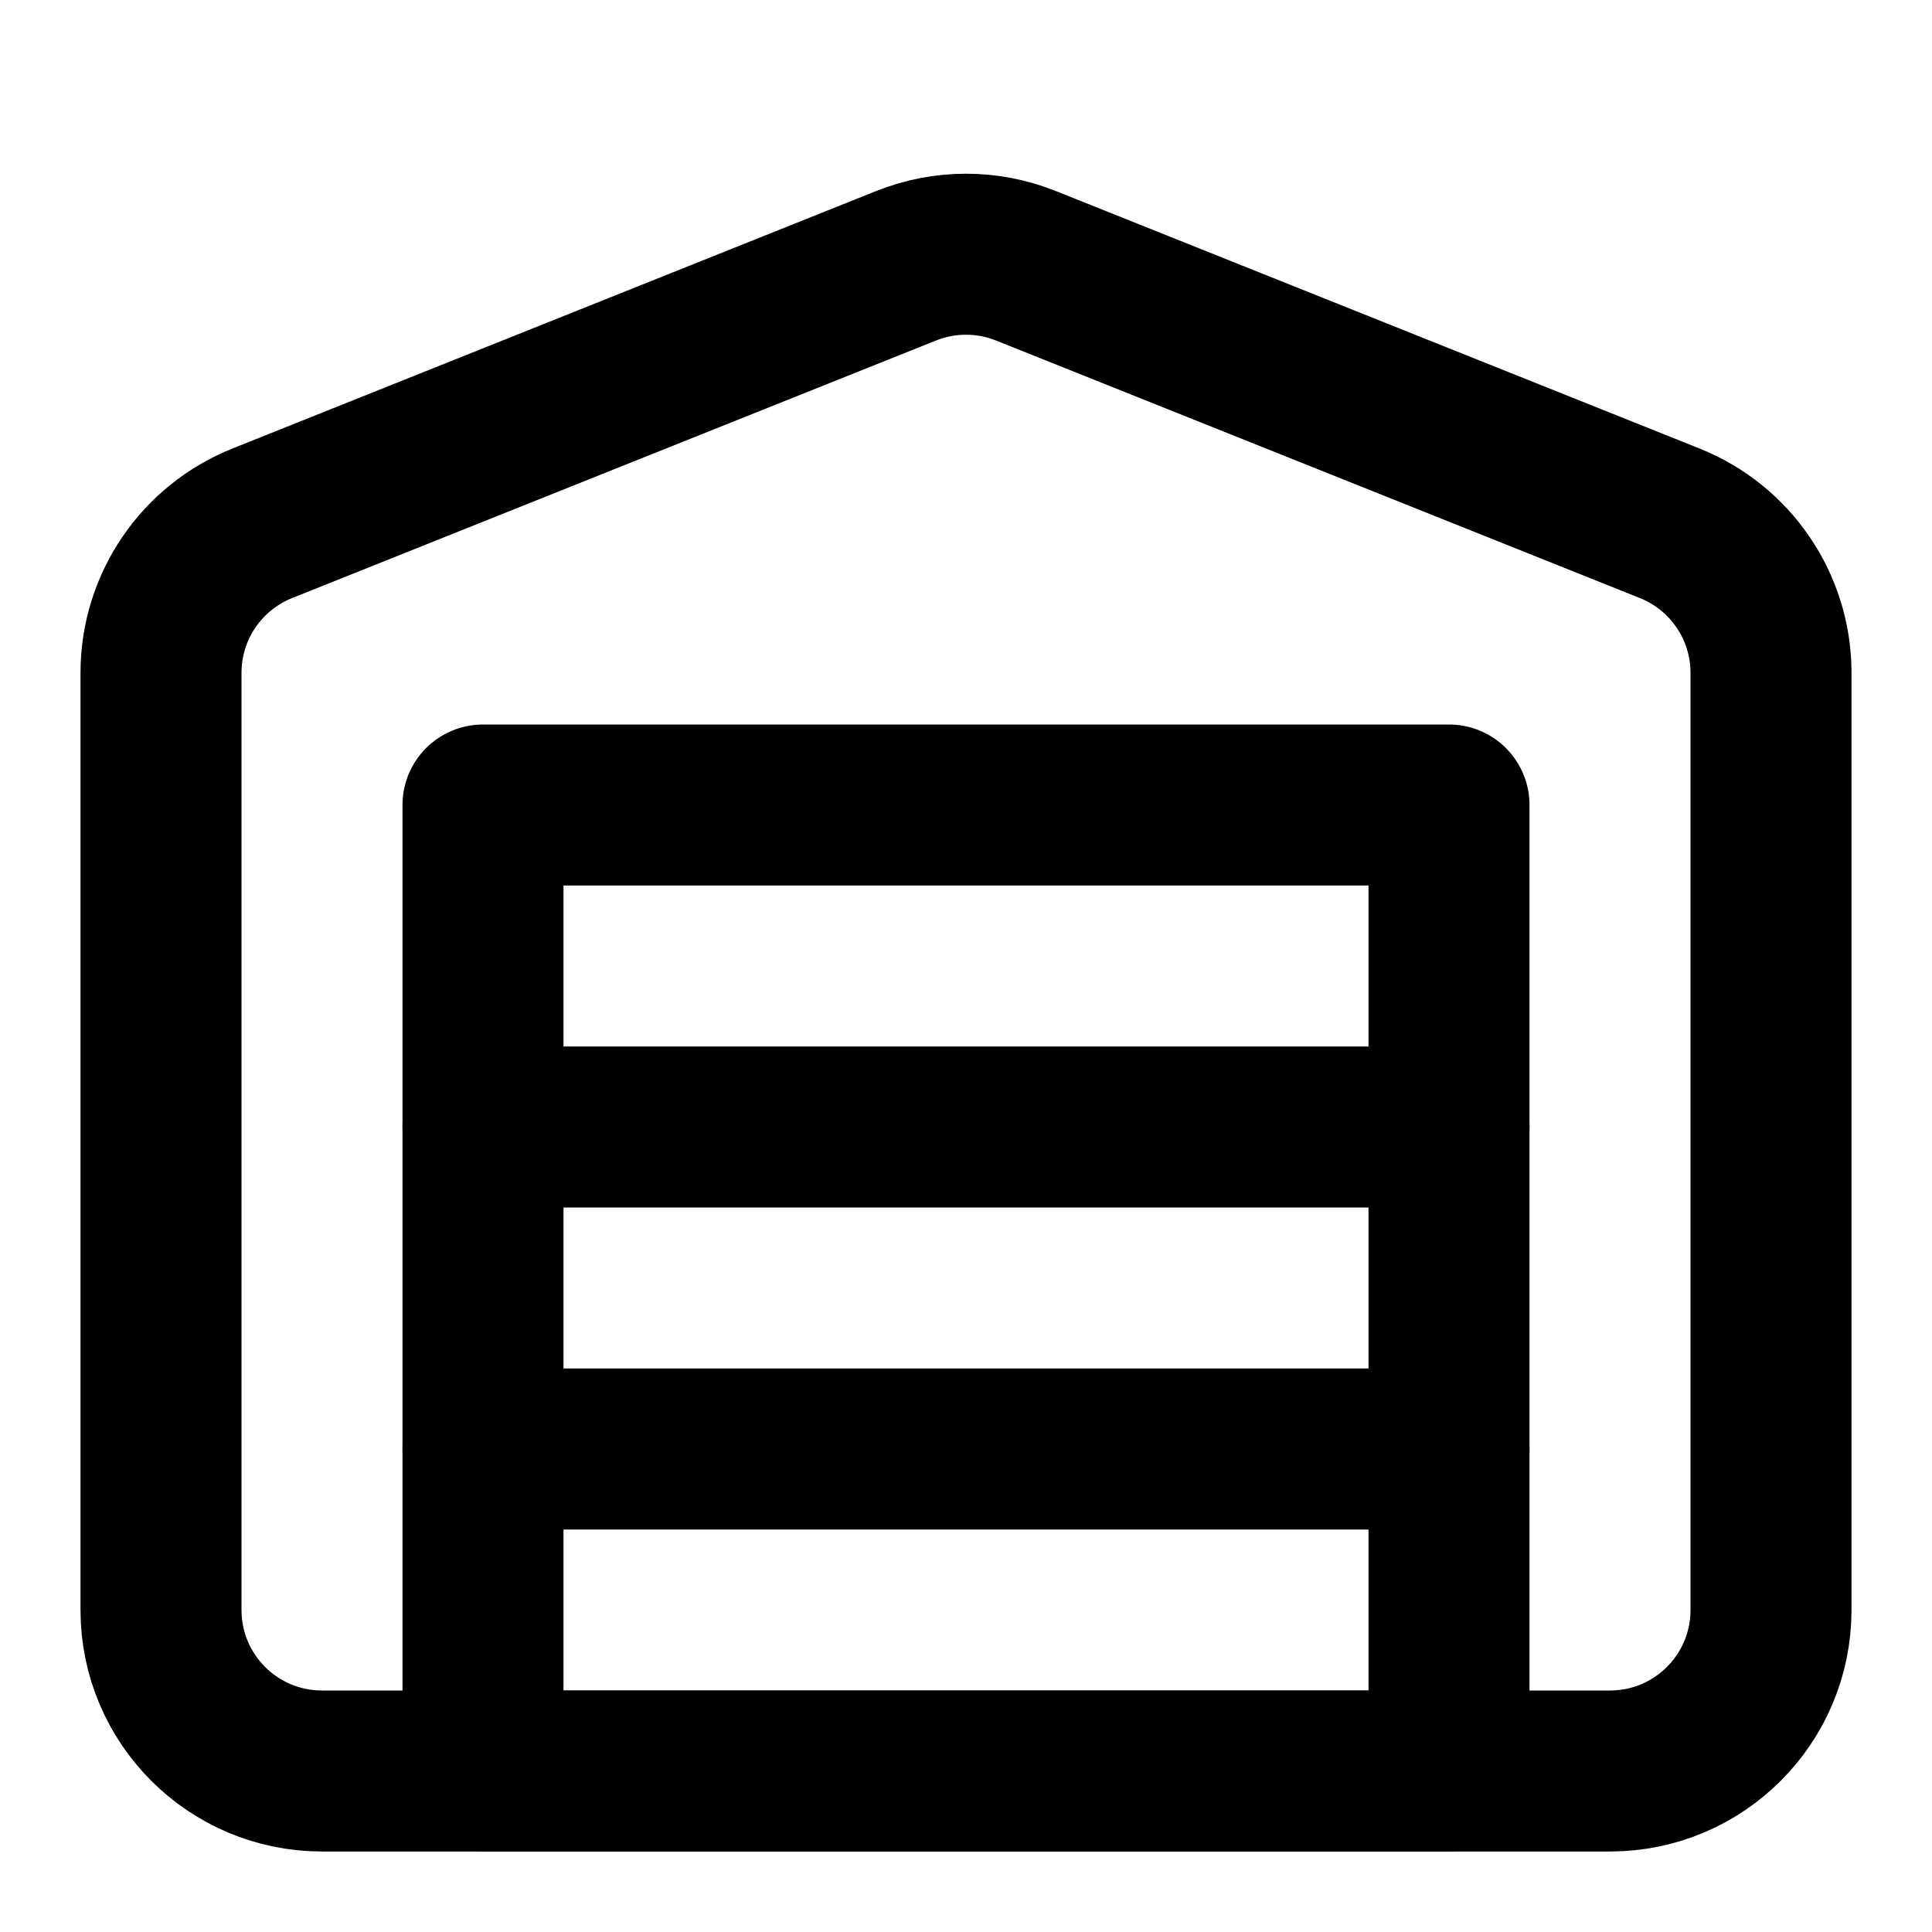
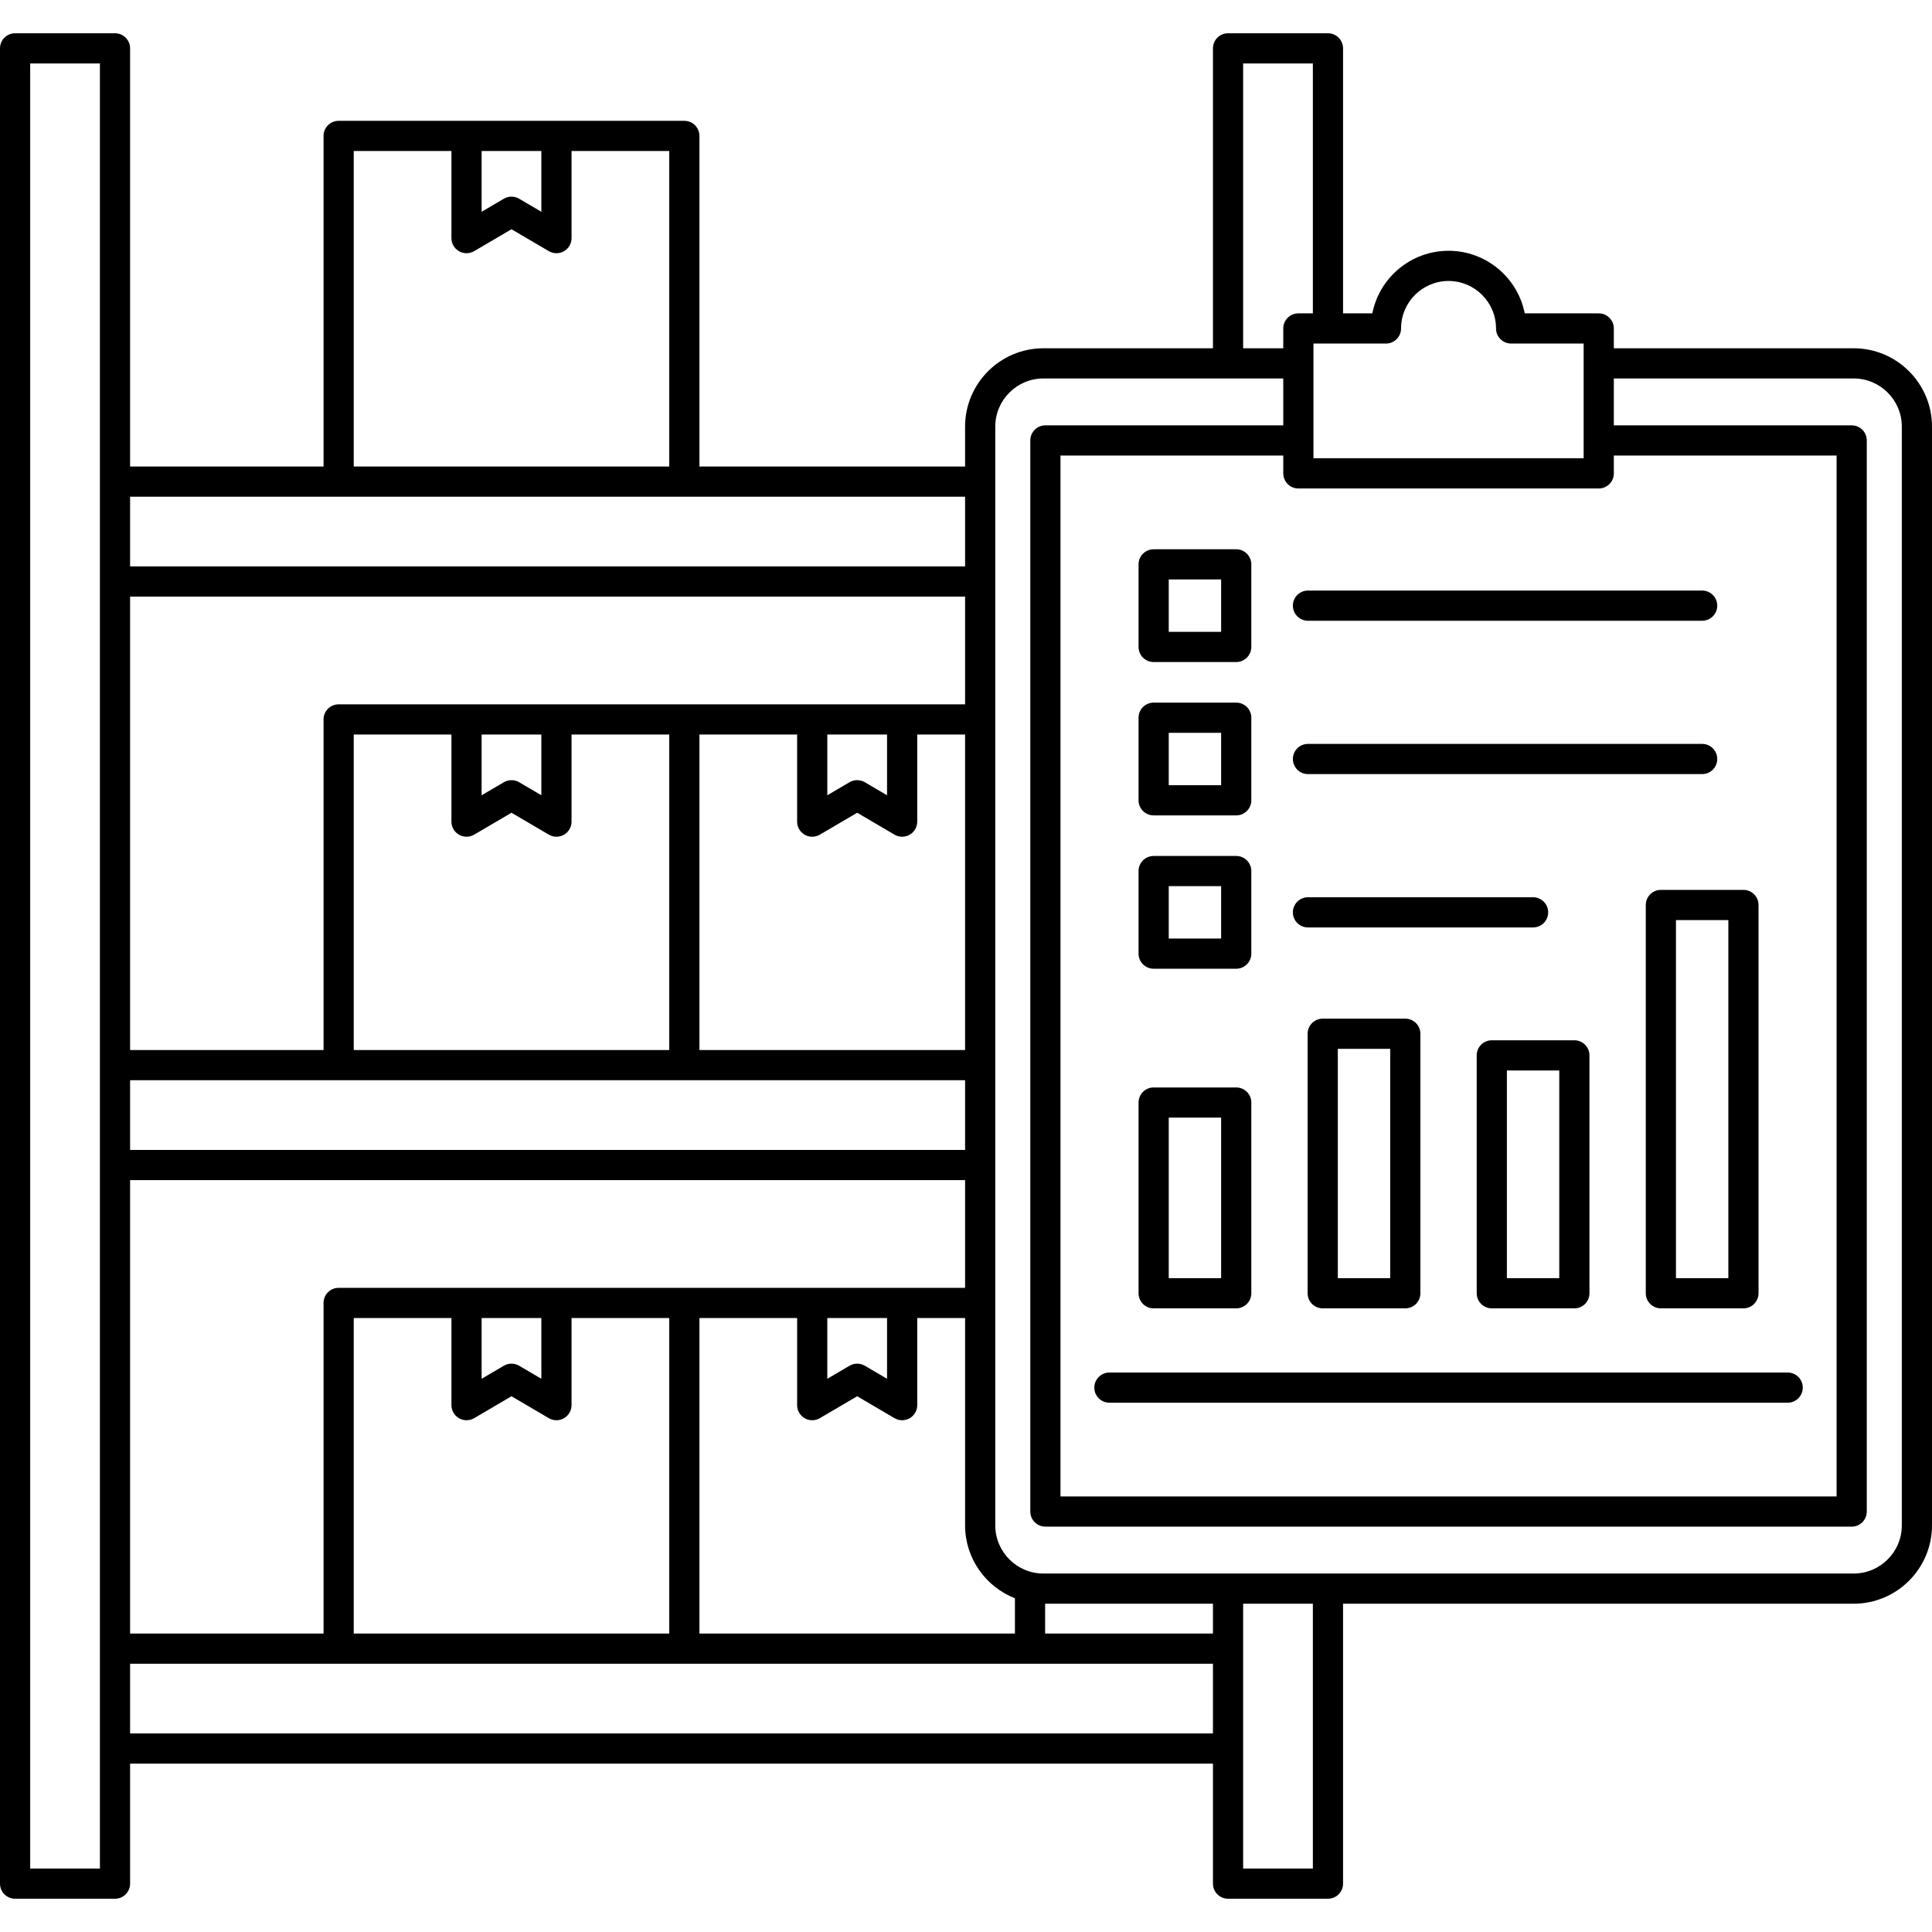
- <svg xmlns="http://www.w3.org/2000/svg" width="24" height="24" viewBox="0 0 24 24" fill="none" stroke="currentColor" stroke-width="2" stroke-linecap="round" stroke-linejoin="round" class="lucide lucide-warehouse">
-   <path d="M22 8.35V20a2 2 0 0 1-2 2H4a2 2 0 0 1-2-2V8.35A2 2 0 0 1 3.26 6.5l8-3.2a2 2 0 0 1 1.48 0l8 3.2A2 2 0 0 1 22 8.35Z" />
-   <path d="M6 18h12" />
-   <path d="M6 14h12" />
-   <rect width="12" height="12" x="6" y="10" />
+ <svg xmlns="http://www.w3.org/2000/svg" version="1.1" width="512" height="512" x="0" y="0" viewBox="0 0 512 512" style="enable-background: new 0 0 512 512" xml:space="preserve" class="">
+   <g>
+     <linearGradient id="a" x1="-17.749" x2="439.087" y1="28.908" y2="485.743" gradientUnits="userSpaceOnUse">
+       <stop offset="0" />
+       <stop offset="1" />
+     </linearGradient>
+     <path d="M491.241 92.297h-63.56v-5.253a4 4 0 0 0-4-4h-19.609c-1.867-9.441-10.212-16.583-20.194-16.583s-18.327 7.142-20.194 16.583h-7.763V12.815a4 4 0 0 0-4-4h-26.476a4 4 0 0 0-4 4v79.481h-44.929c-11.446 0-20.759 9.313-20.759 20.759v10.574h-70.402v-87.61a4 4 0 0 0-4-4H89.744a4 4 0 0 0-4 4v87.611H34.477V12.815a4 4 0 0 0-4-4H4a4 4 0 0 0-4 4v486.369a4 4 0 0 0 4 4h26.477a4 4 0 0 0 4-4V467.38h286.969v31.805a4 4 0 0 0 4 4h26.476a4 4 0 0 0 4-4v-74.183h135.319c11.446 0 20.759-9.313 20.759-20.76V113.056c0-11.447-9.312-20.759-20.759-20.759zM504 404.242c0 7.036-5.724 12.76-12.759 12.76H276.517c-7.035 0-12.759-5.724-12.759-12.76V113.056c0-7.035 5.724-12.759 12.759-12.759h63.56v12.425H277.04a4 4 0 0 0-4 4v283.854a4 4 0 0 0 4 4h213.677a4 4 0 0 0 4-4V116.722a4 4 0 0 0-4-4h-63.035v-12.425h63.56c7.035 0 12.759 5.724 12.759 12.759v291.186zm-174.554 90.943v-70.183h18.476v70.183zM8 495.185V16.815h18.477v478.369H8zM143.466 40.019V56.12l-5.891-3.457a4.007 4.007 0 0 0-4.049 0l-5.892 3.457V40.019zm-23.831 0v23.086a3.999 3.999 0 0 0 6.024 3.45l9.892-5.805 9.891 5.805a4.002 4.002 0 0 0 4.012.021 3.997 3.997 0 0 0 2.012-3.471V40.019h25.891v83.611H93.744V40.019zm136.123 91.611v18.479H34.477V131.63zm21.21 293.372h44.478v7.901h-44.478zm-8 7.901h-83.611v-83.611h25.89v23.086a4 4 0 0 0 6.025 3.45l9.892-5.806 9.889 5.806a3.997 3.997 0 0 0 4.012.023 4 4 0 0 0 2.013-3.472v-23.086h12.681v54.95c0 8.781 5.489 16.289 13.209 19.317zm-33.891-83.611v16.099l-5.889-3.457a4 4 0 0 0-4.05 0l-5.892 3.458v-16.1zm-91.611 0v16.1l-5.89-3.458a4 4 0 0 0-4.05 0l-5.891 3.458v-16.1zm-49.722 0h25.891v23.086a4 4 0 0 0 6.025 3.45l9.891-5.806 9.89 5.806a3.997 3.997 0 0 0 4.012.023 4 4 0 0 0 2.013-3.472v-23.086h25.891v83.611H93.744zm87.612-8H89.744a4 4 0 0 0-4 4v87.611H34.477V312.744h221.282v28.548zM34.477 304.744v-18.477h221.282v18.477zm200.6-110.088v16.099l-5.89-3.457a4.007 4.007 0 0 0-4.049 0l-5.892 3.458v-16.1zm-91.611 0v16.099l-5.891-3.457a4.007 4.007 0 0 0-4.049 0l-5.892 3.457v-16.099zm-21.819 26.555a4 4 0 0 0 4.012-.021l9.892-5.805 9.891 5.805a4.002 4.002 0 0 0 4.012.021 3.997 3.997 0 0 0 2.012-3.471v-23.084h25.891v83.611H93.744v-83.611h25.891v23.084c0 1.435.767 2.759 2.012 3.471zm63.709 57.057v-83.611h25.89v23.084a3.999 3.999 0 0 0 6.024 3.45l9.892-5.805 9.89 5.805a3.996 3.996 0 0 0 4.012.021 3.997 3.997 0 0 0 2.012-3.471v-23.084h12.681v83.611zm-4-91.612H89.744a4 4 0 0 0-4 4v87.611H34.477V158.108h221.282v28.548zM34.477 440.903h286.969v18.477H34.477zM347.922 16.815v66.229h-3.845a4 4 0 0 0-4 4v5.253h-10.631V16.815zm23.373 70.229c0-6.938 5.645-12.583 12.584-12.583s12.584 5.645 12.584 12.583a4 4 0 0 0 4 4h19.219v30.407h-71.605V91.044h19.218a4 4 0 0 0 4-4zm-90.255 33.678h59.037v4.729a4 4 0 0 0 4 4h79.605a4 4 0 0 0 4-4v-4.729h59.035v275.854H281.04z" fill="#000000" opacity="1" data-original="#000000" />
+     <path d="M473.752 371.733a4 4 0 0 0 0-8H294.007a4 4 0 0 0 0 8zM305.729 346.727h21.882a4 4 0 0 0 4-4v-50.539a4 4 0 0 0-4-4h-21.882a4 4 0 0 0-4 4v50.539a4 4 0 0 0 4 4zm4-50.539h13.882v42.539h-13.882zM350.535 269.954a4 4 0 0 0-4 4v68.772a4 4 0 0 0 4 4h21.881a4 4 0 0 0 4-4v-68.772a4 4 0 0 0-4-4zm17.881 68.773h-13.881v-60.772h13.881zM395.342 346.727h21.881a4 4 0 0 0 4-4v-63.043a4 4 0 0 0-4-4h-21.881a4 4 0 0 0-4 4v63.043a4 4 0 0 0 4 4zm4-63.043h13.881v55.043h-13.881zM436.147 239.828v102.898a4 4 0 0 0 4 4h21.882a4 4 0 0 0 4-4V239.828a4 4 0 0 0-4-4h-21.882a4 4 0 0 0-4 4zm21.882 98.899h-13.882v-94.898h13.882zM305.729 175.446h21.882a4 4 0 0 0 4-4v-21.882a4 4 0 0 0-4-4h-21.882a4 4 0 0 0-4 4v21.882a4 4 0 0 0 4 4zm17.882-21.882v13.882h-13.882v-13.882zM327.611 186.202h-21.882a4 4 0 0 0-4 4v21.884a4 4 0 0 0 4 4h21.882a4 4 0 0 0 4-4v-21.884a4 4 0 0 0-4-4zm-4 21.884h-13.882v-13.884h13.882zM301.729 252.723a4 4 0 0 0 4 4h21.882a4 4 0 0 0 4-4v-21.882a4 4 0 0 0-4-4h-21.882a4 4 0 0 0-4 4zm8-17.882h13.882v13.882h-13.882zM346.626 164.506h104.463a4 4 0 0 0 0-8H346.626a4 4 0 0 0 0 8zM455.089 201.143a4 4 0 0 0-4-4H346.626a4 4 0 0 0 0 8h104.463a4 4 0 0 0 4-4zM410.283 241.782a4 4 0 0 0-4-4h-59.657a4 4 0 0 0 0 8h59.657a4 4 0 0 0 4-4z" fill="#000000" opacity="1" data-original="#000000" />
+   </g>
</svg>
